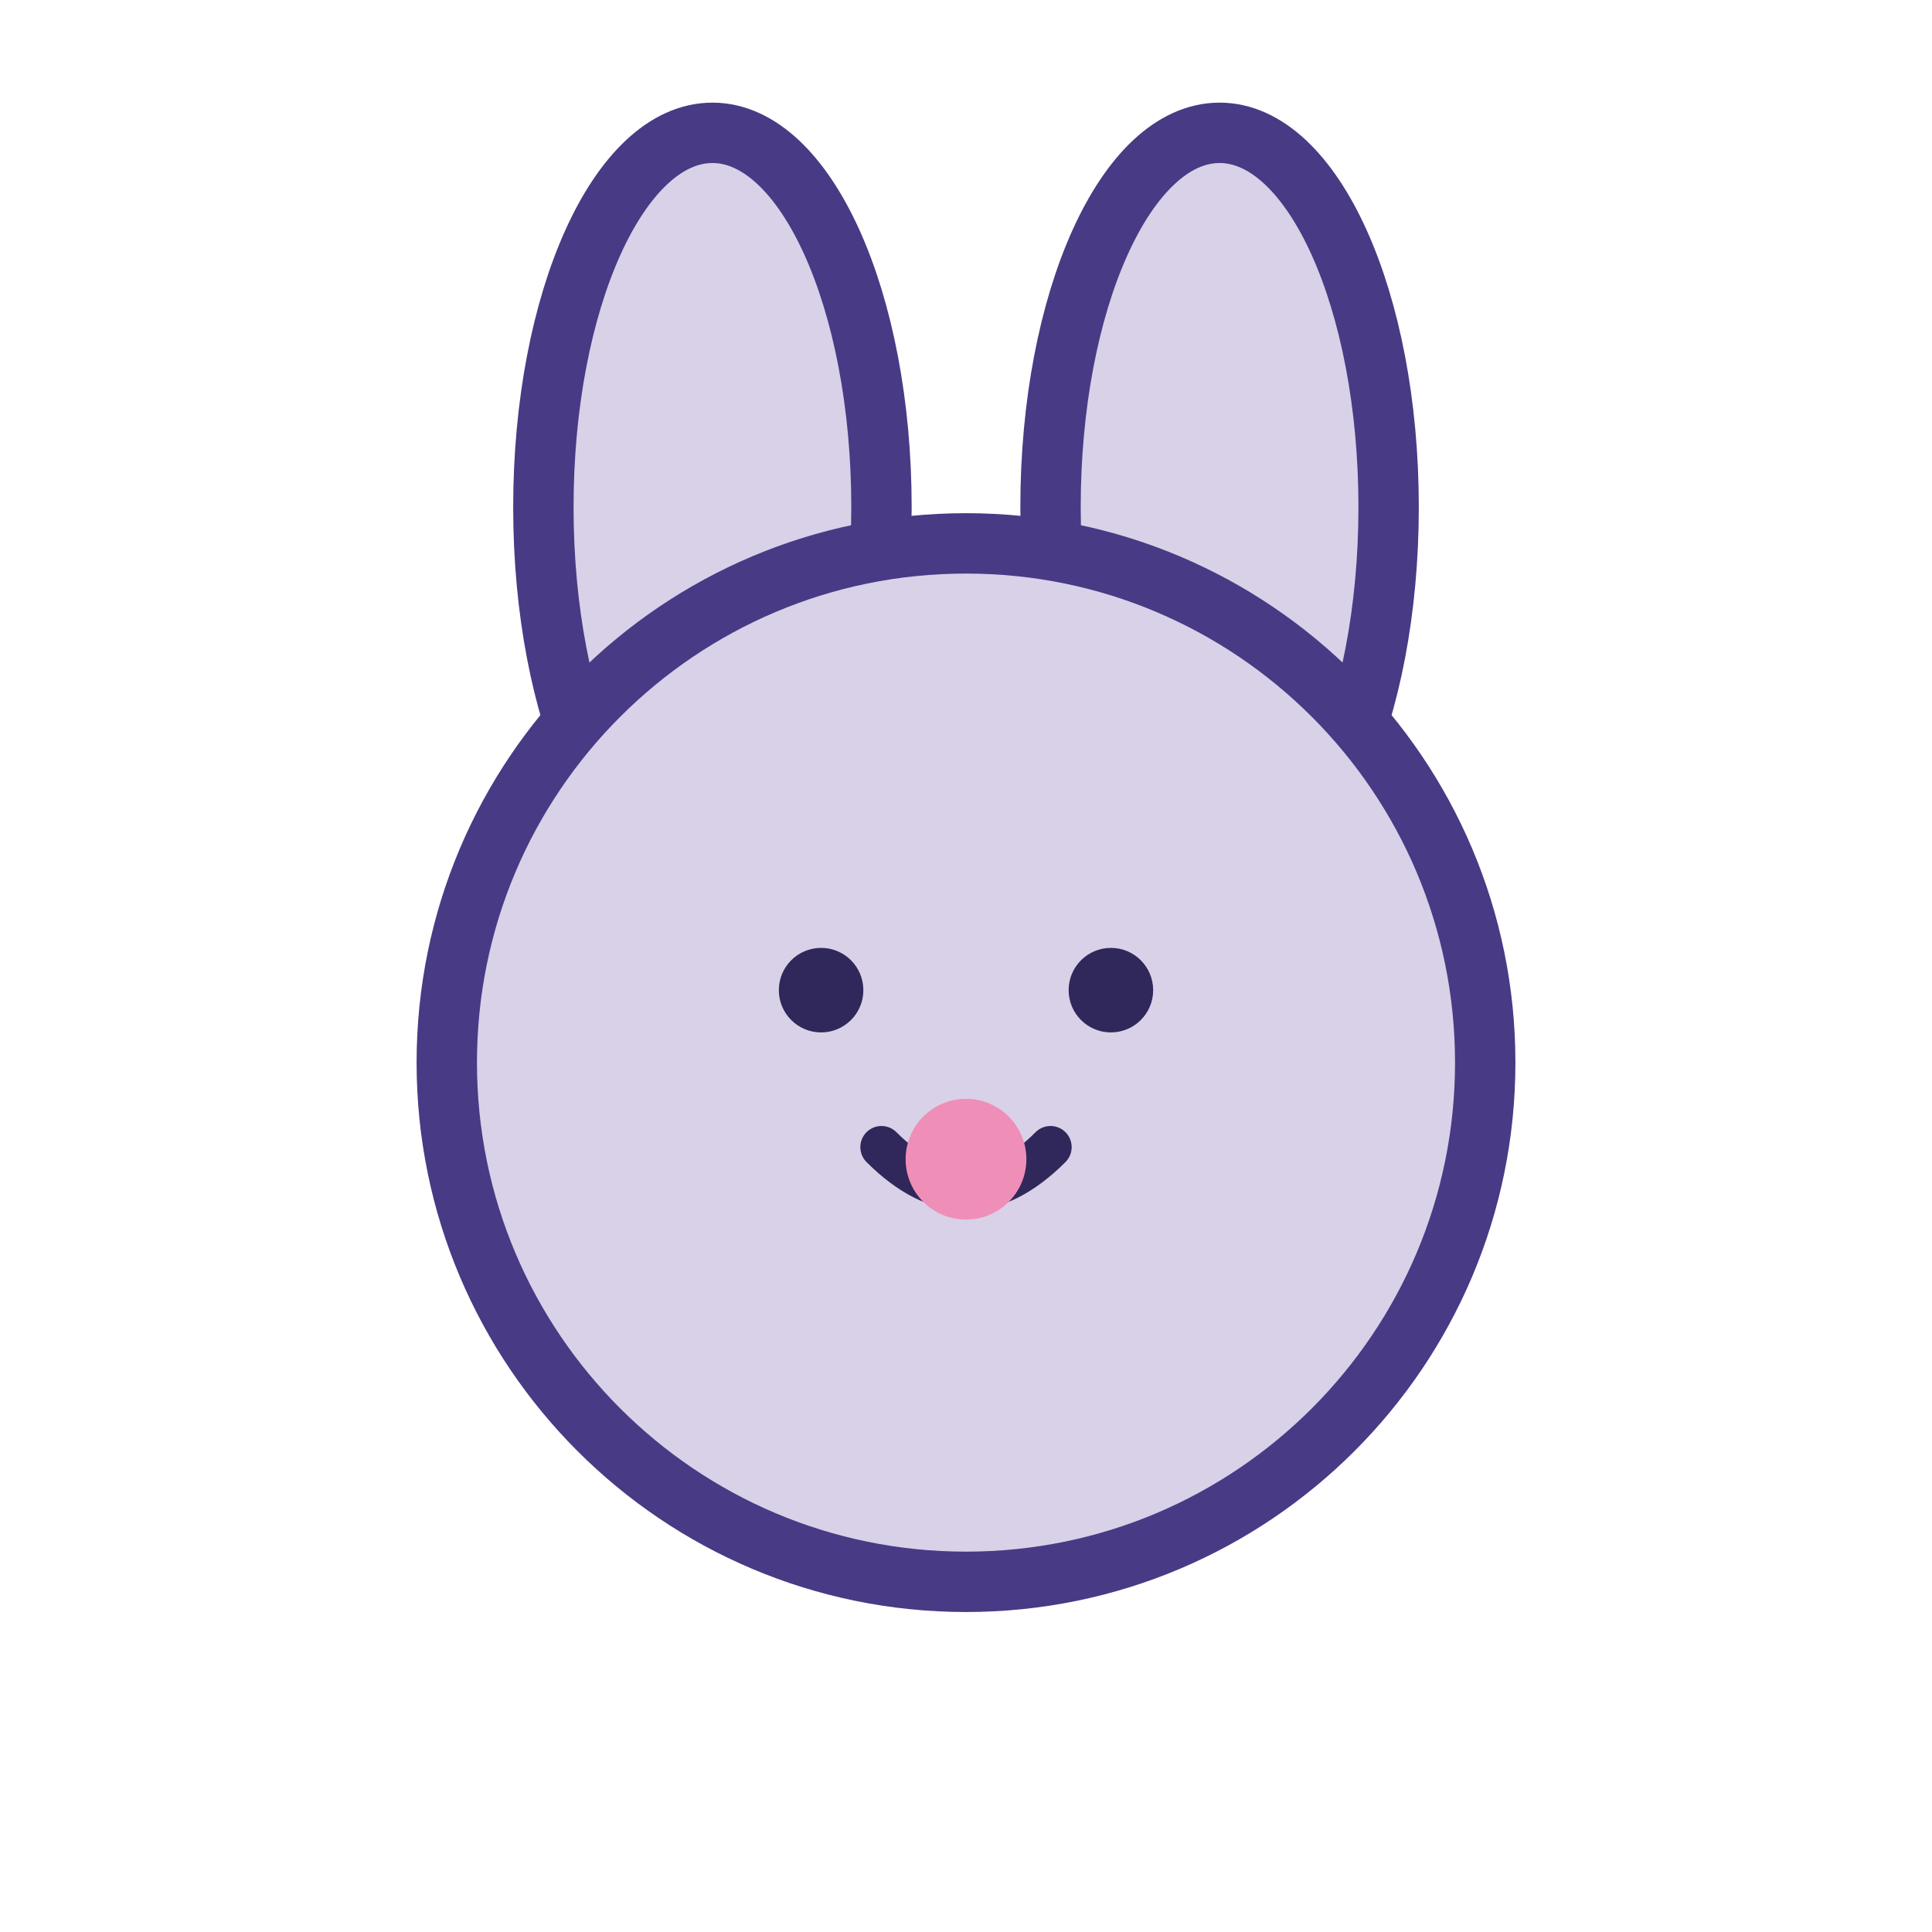
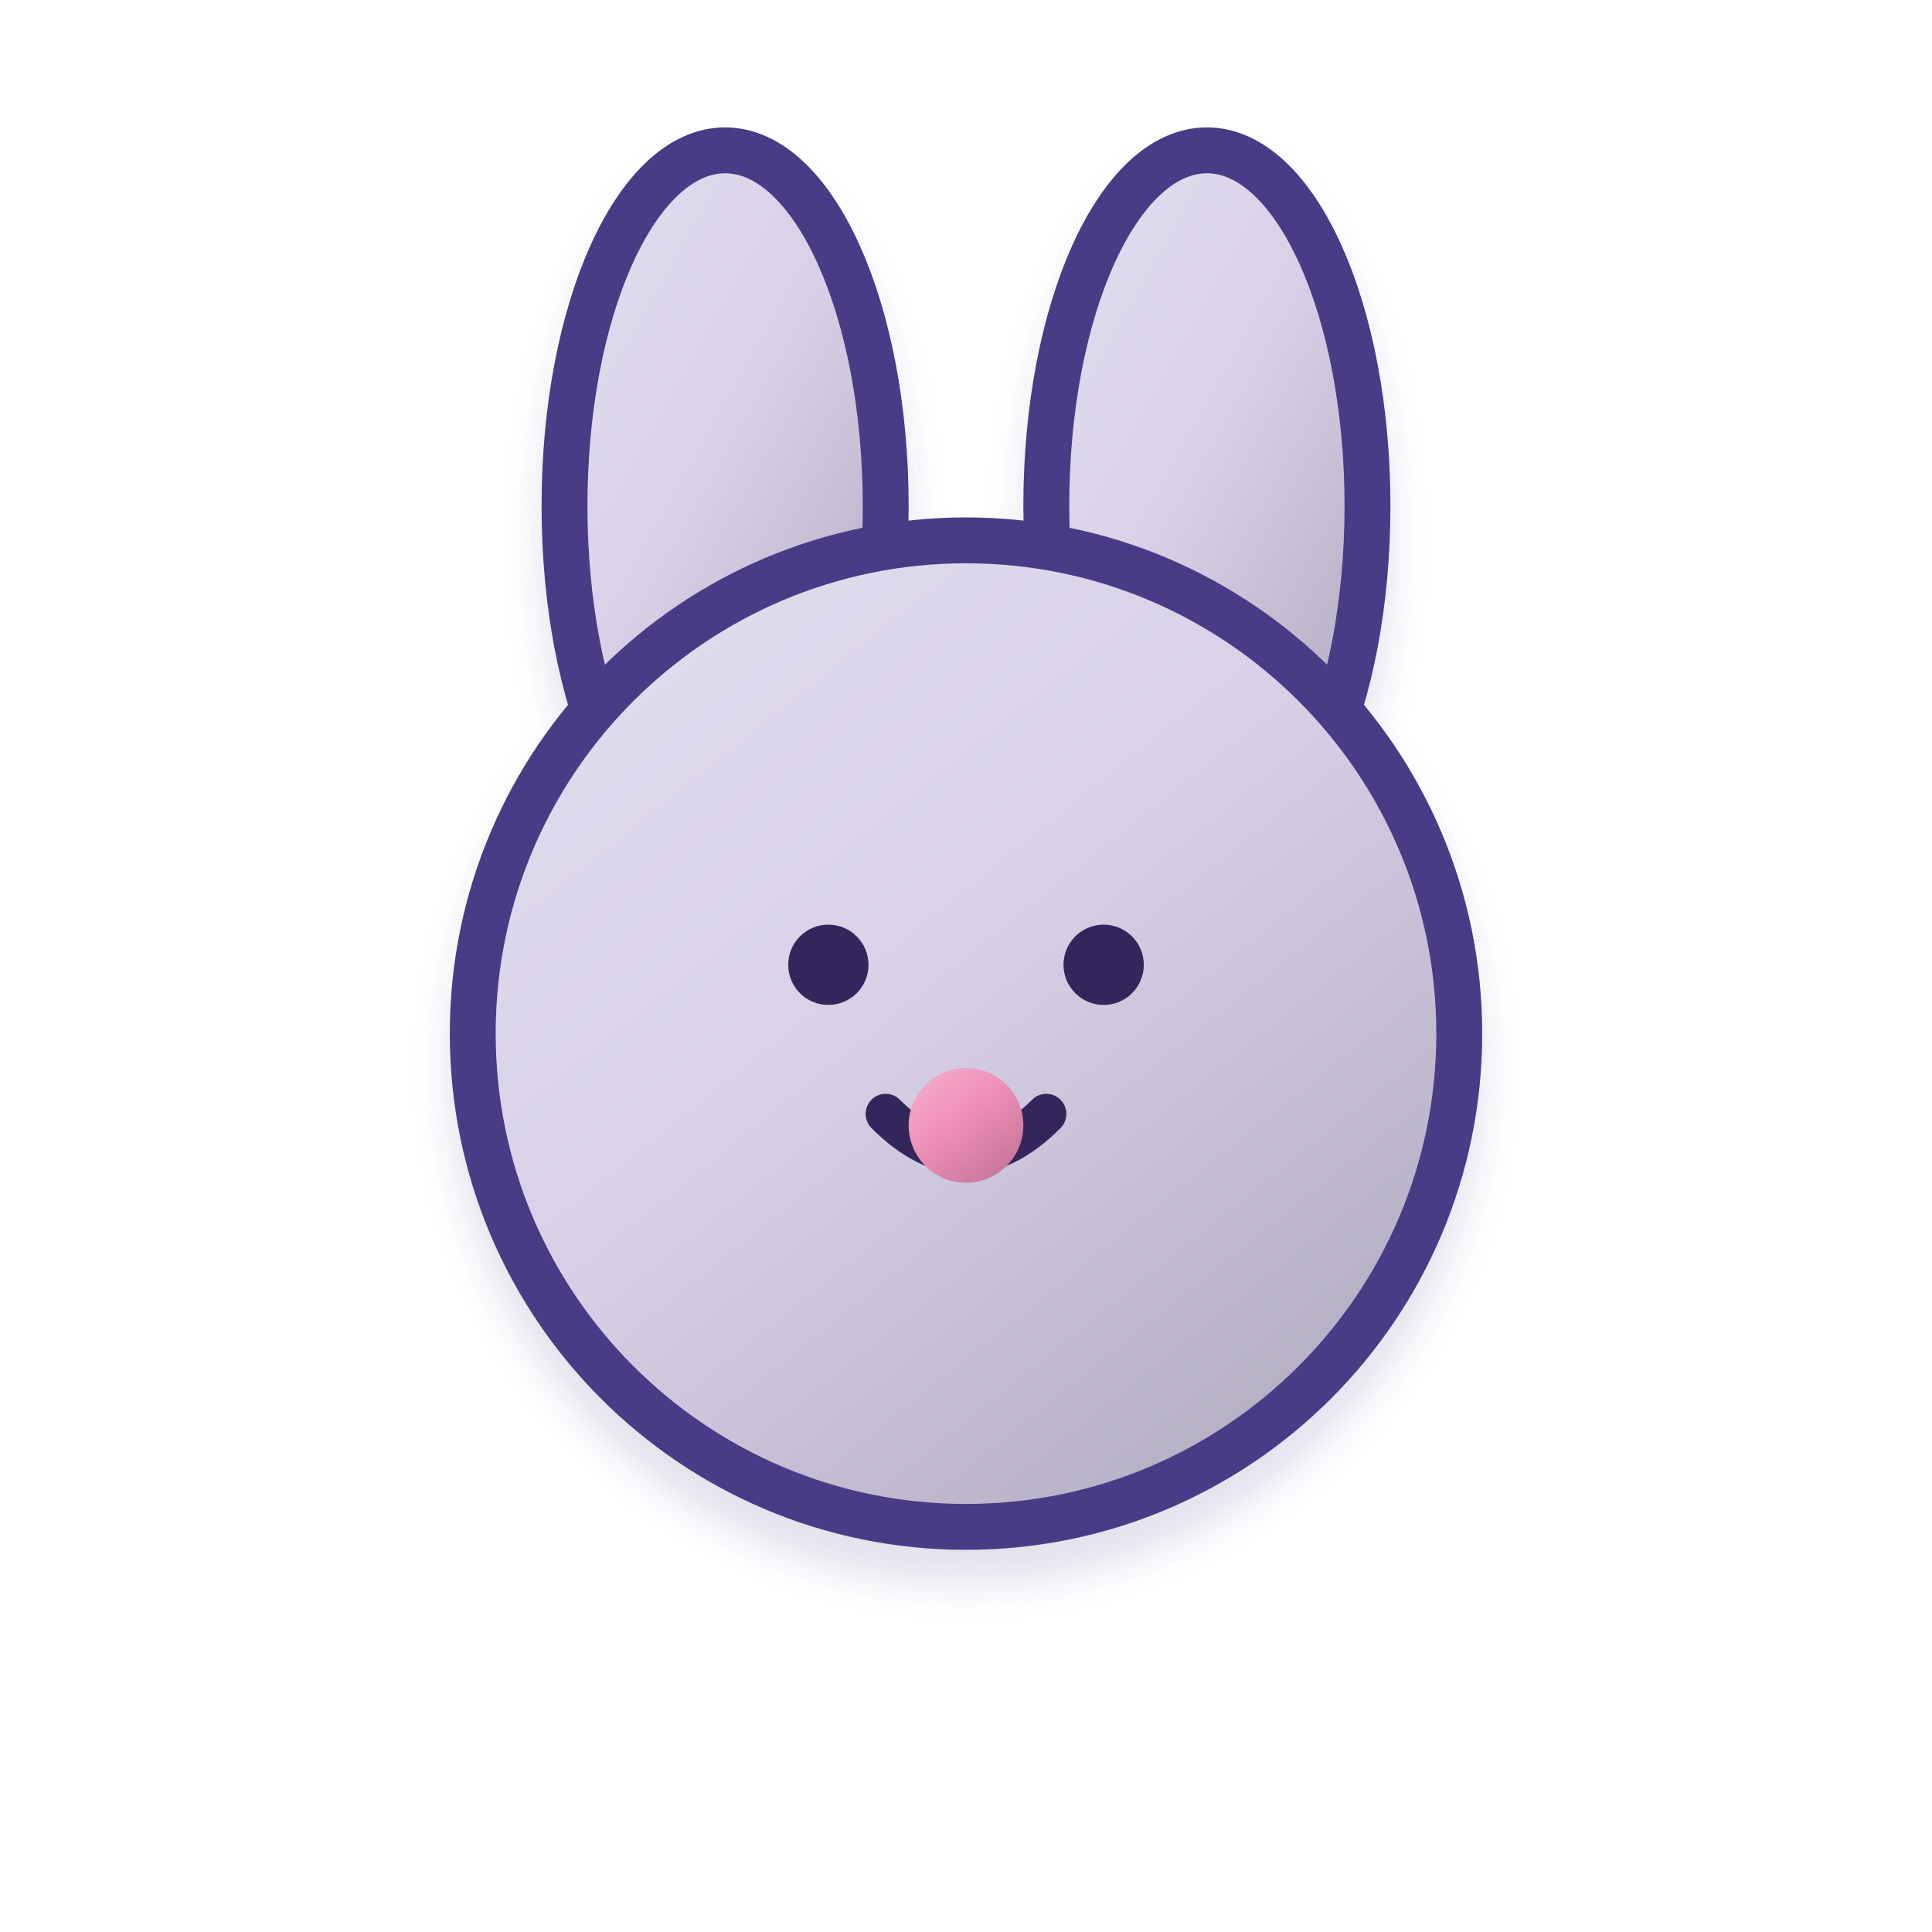
- <svg xmlns="http://www.w3.org/2000/svg" viewBox="0 0 160 160" role="img">
-   <ellipse cx="59" cy="42" rx="14" ry="31" fill="#d8d1e8" stroke="#493a85" stroke-width="5" stroke-linecap="round" stroke-linejoin="round" />
-   <ellipse cx="101" cy="42" rx="14" ry="31" fill="#d8d1e8" stroke="#493a85" stroke-width="5" stroke-linecap="round" stroke-linejoin="round" />
-   <circle cx="80" cy="88" r="43" fill="#d8d1e8" stroke="#493a85" stroke-width="5" stroke-linecap="round" stroke-linejoin="round" />
-   <circle cx="68" cy="82" r="3.5" fill="#30285a" />
-   <circle cx="92" cy="82" r="3.5" fill="#30285a" />
-   <path d="M73 95q7 7 14 0" fill="none" stroke="#30285a" stroke-width="3.5" stroke-linecap="round" />
-   <circle cx="80" cy="96" r="5" fill="#ef8fb8" />
+ <svg xmlns="http://www.w3.org/2000/svg" viewBox="0 0 160 160" role="img" data-art-direction="soft-toy">
+   <defs>
+     <linearGradient id="material-0" x1="0" y1="0" x2=".8" y2="1">
+       <stop stop-color="#e4dfef" />
+       <stop offset=".48" stop-color="#d8d1e8" />
+       <stop offset="1" stop-color="#b1abbe" />
+     </linearGradient>
+     <linearGradient id="material-1" x1="0" y1="0" x2=".8" y2="1">
+       <stop stop-color="#f4b1cd" />
+       <stop offset=".48" stop-color="#ef8fb8" />
+       <stop offset="1" stop-color="#c47597" />
+     </linearGradient>
+     <filter id="soft-shadow" x="-15%" y="-15%" width="130%" height="140%" color-interpolation-filters="sRGB">
+       <feDropShadow dx="0" dy="3" stdDeviation="1.6" flood-color="#493a85" flood-opacity=".16" />
+     </filter>
+   </defs>
+   <g transform="translate(4 2) scale(.95)" filter="url(#soft-shadow)">
+     <ellipse cx="59" cy="42" rx="14" ry="31" fill="url(#material-0)" stroke="#493a85" stroke-width="4" stroke-linecap="round" stroke-linejoin="round" />
+     <ellipse cx="101" cy="42" rx="14" ry="31" fill="url(#material-0)" stroke="#493a85" stroke-width="4" stroke-linecap="round" stroke-linejoin="round" />
+     <circle cx="80" cy="88" r="43" fill="url(#material-0)" stroke="#493a85" stroke-width="4" stroke-linecap="round" stroke-linejoin="round" />
+     <circle cx="68" cy="82" r="3.5" fill="#30285a" />
+     <circle cx="92" cy="82" r="3.5" fill="#30285a" />
+     <path d="M73 95q7 7 14 0" fill="none" stroke="#30285a" stroke-width="3.5" stroke-linecap="round" />
+     <circle cx="80" cy="96" r="5" fill="url(#material-1)" />
+   </g>
</svg>
